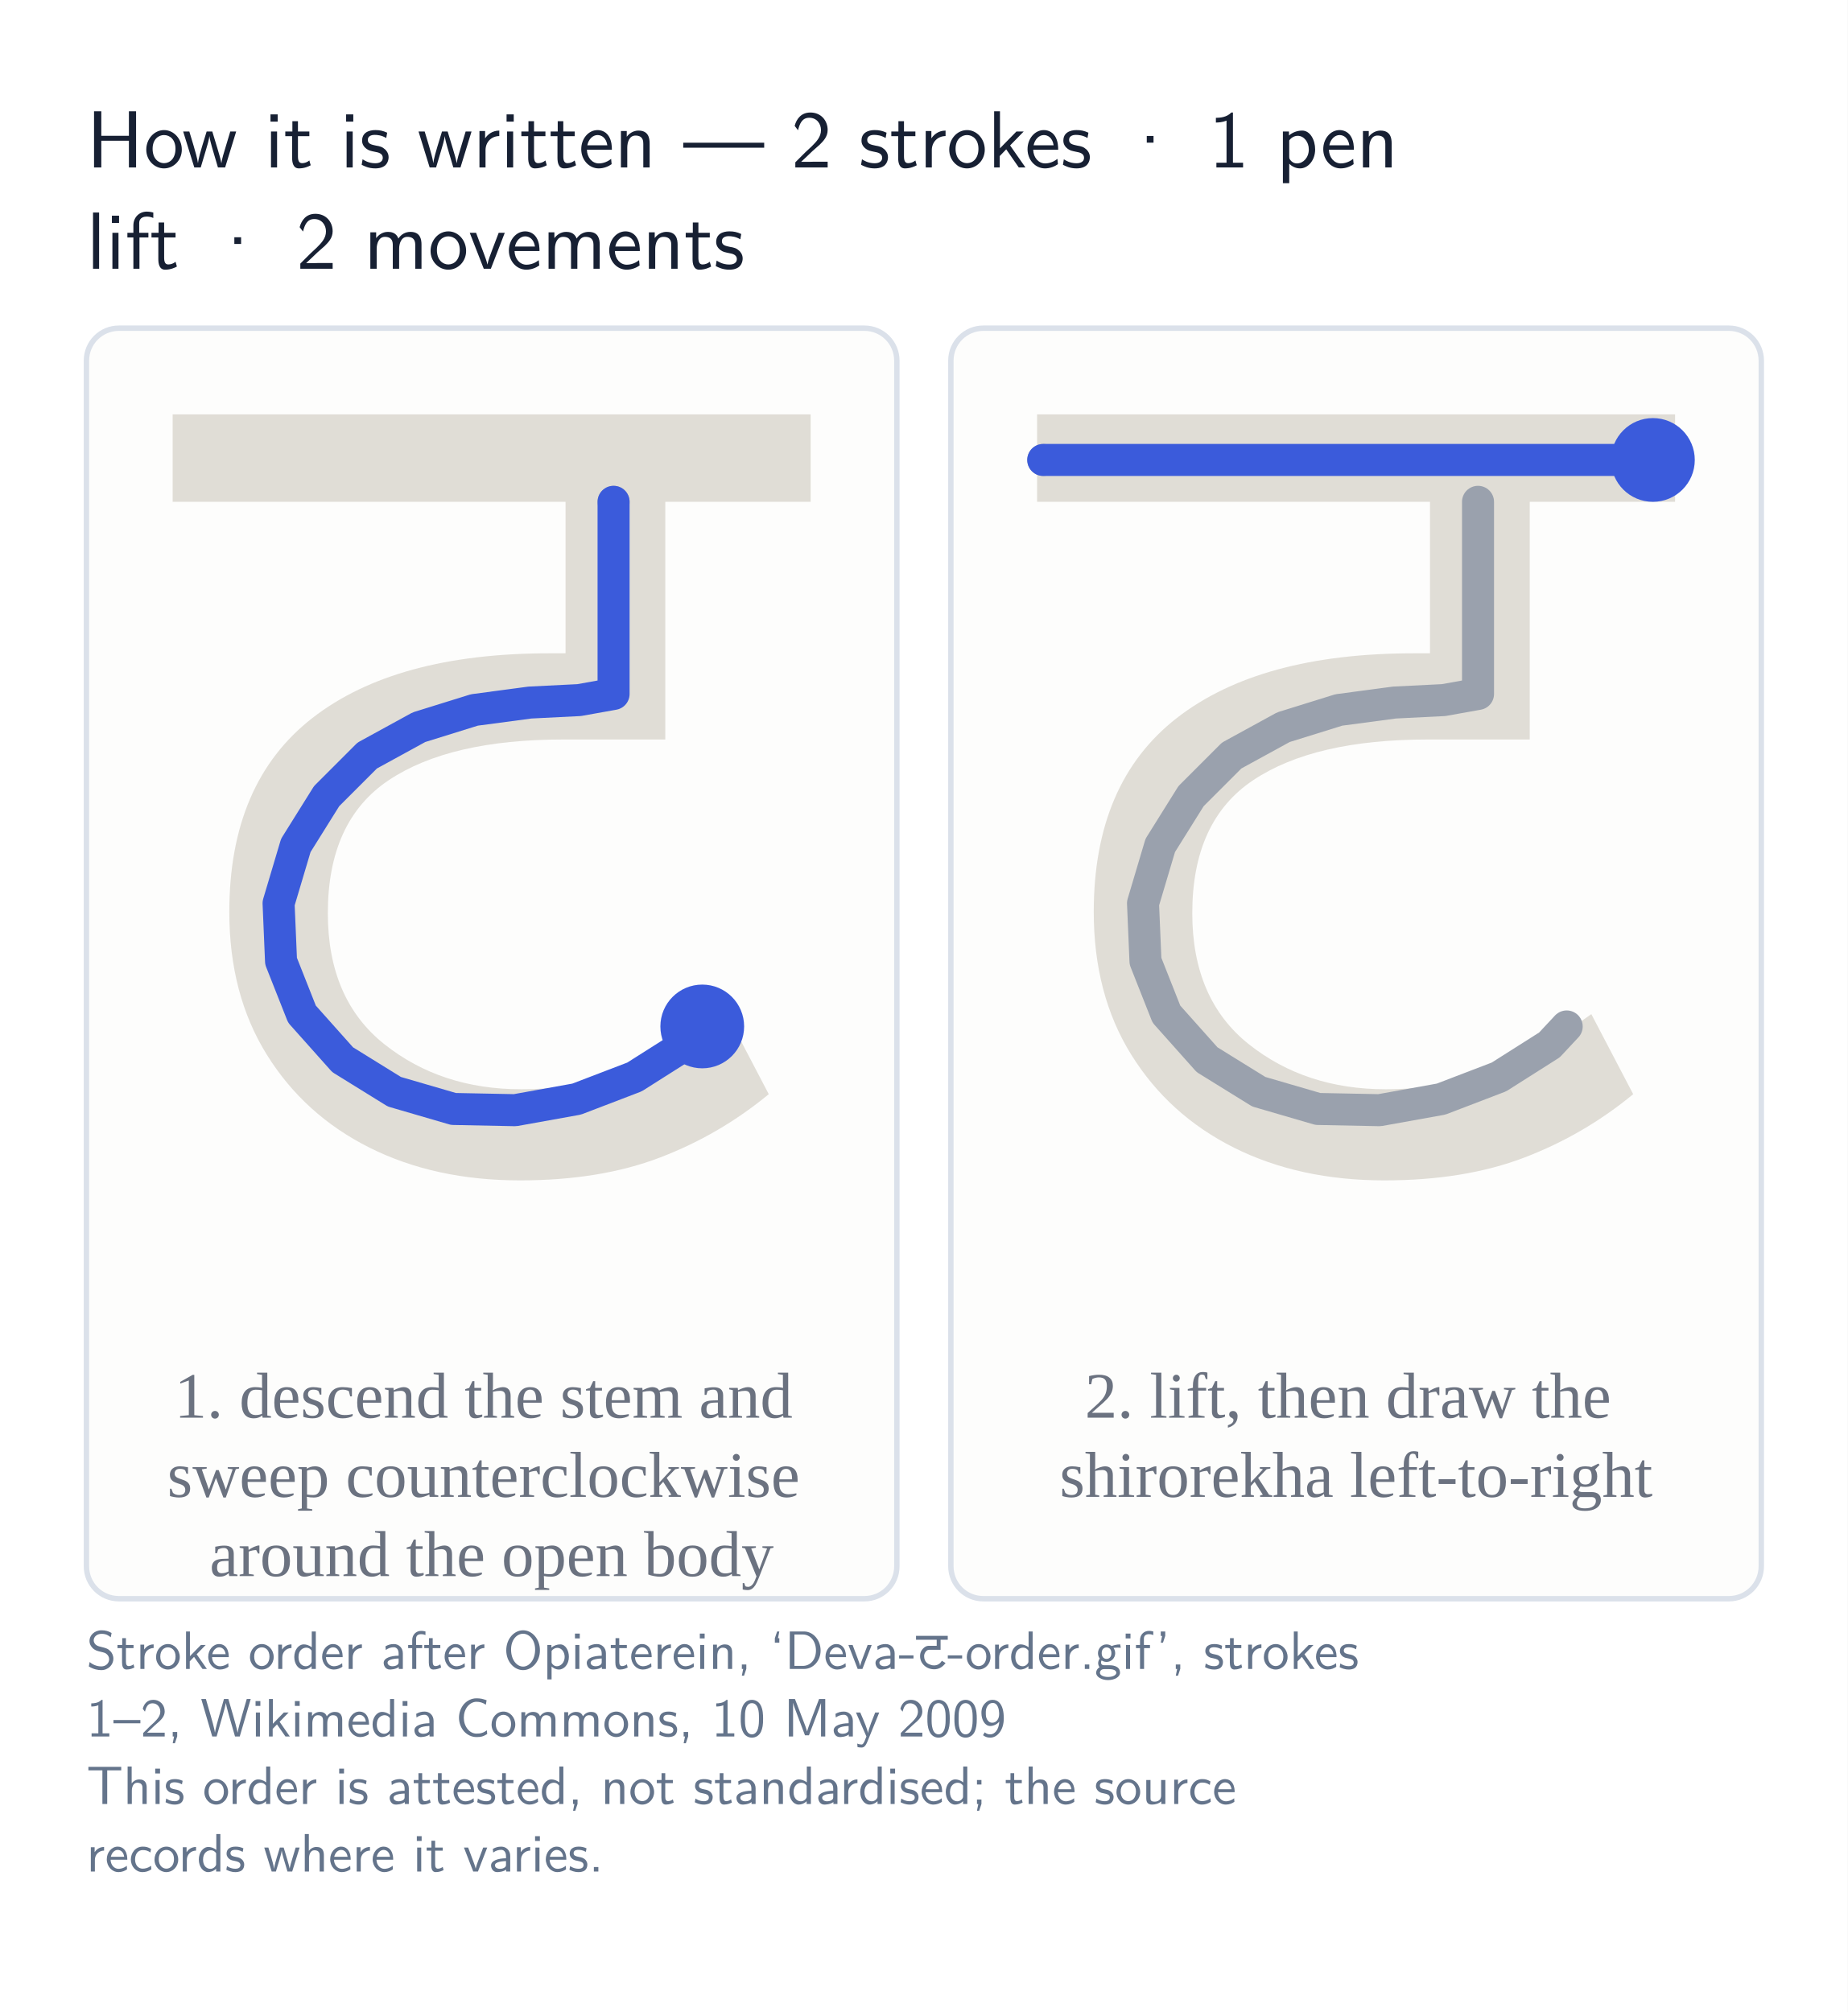
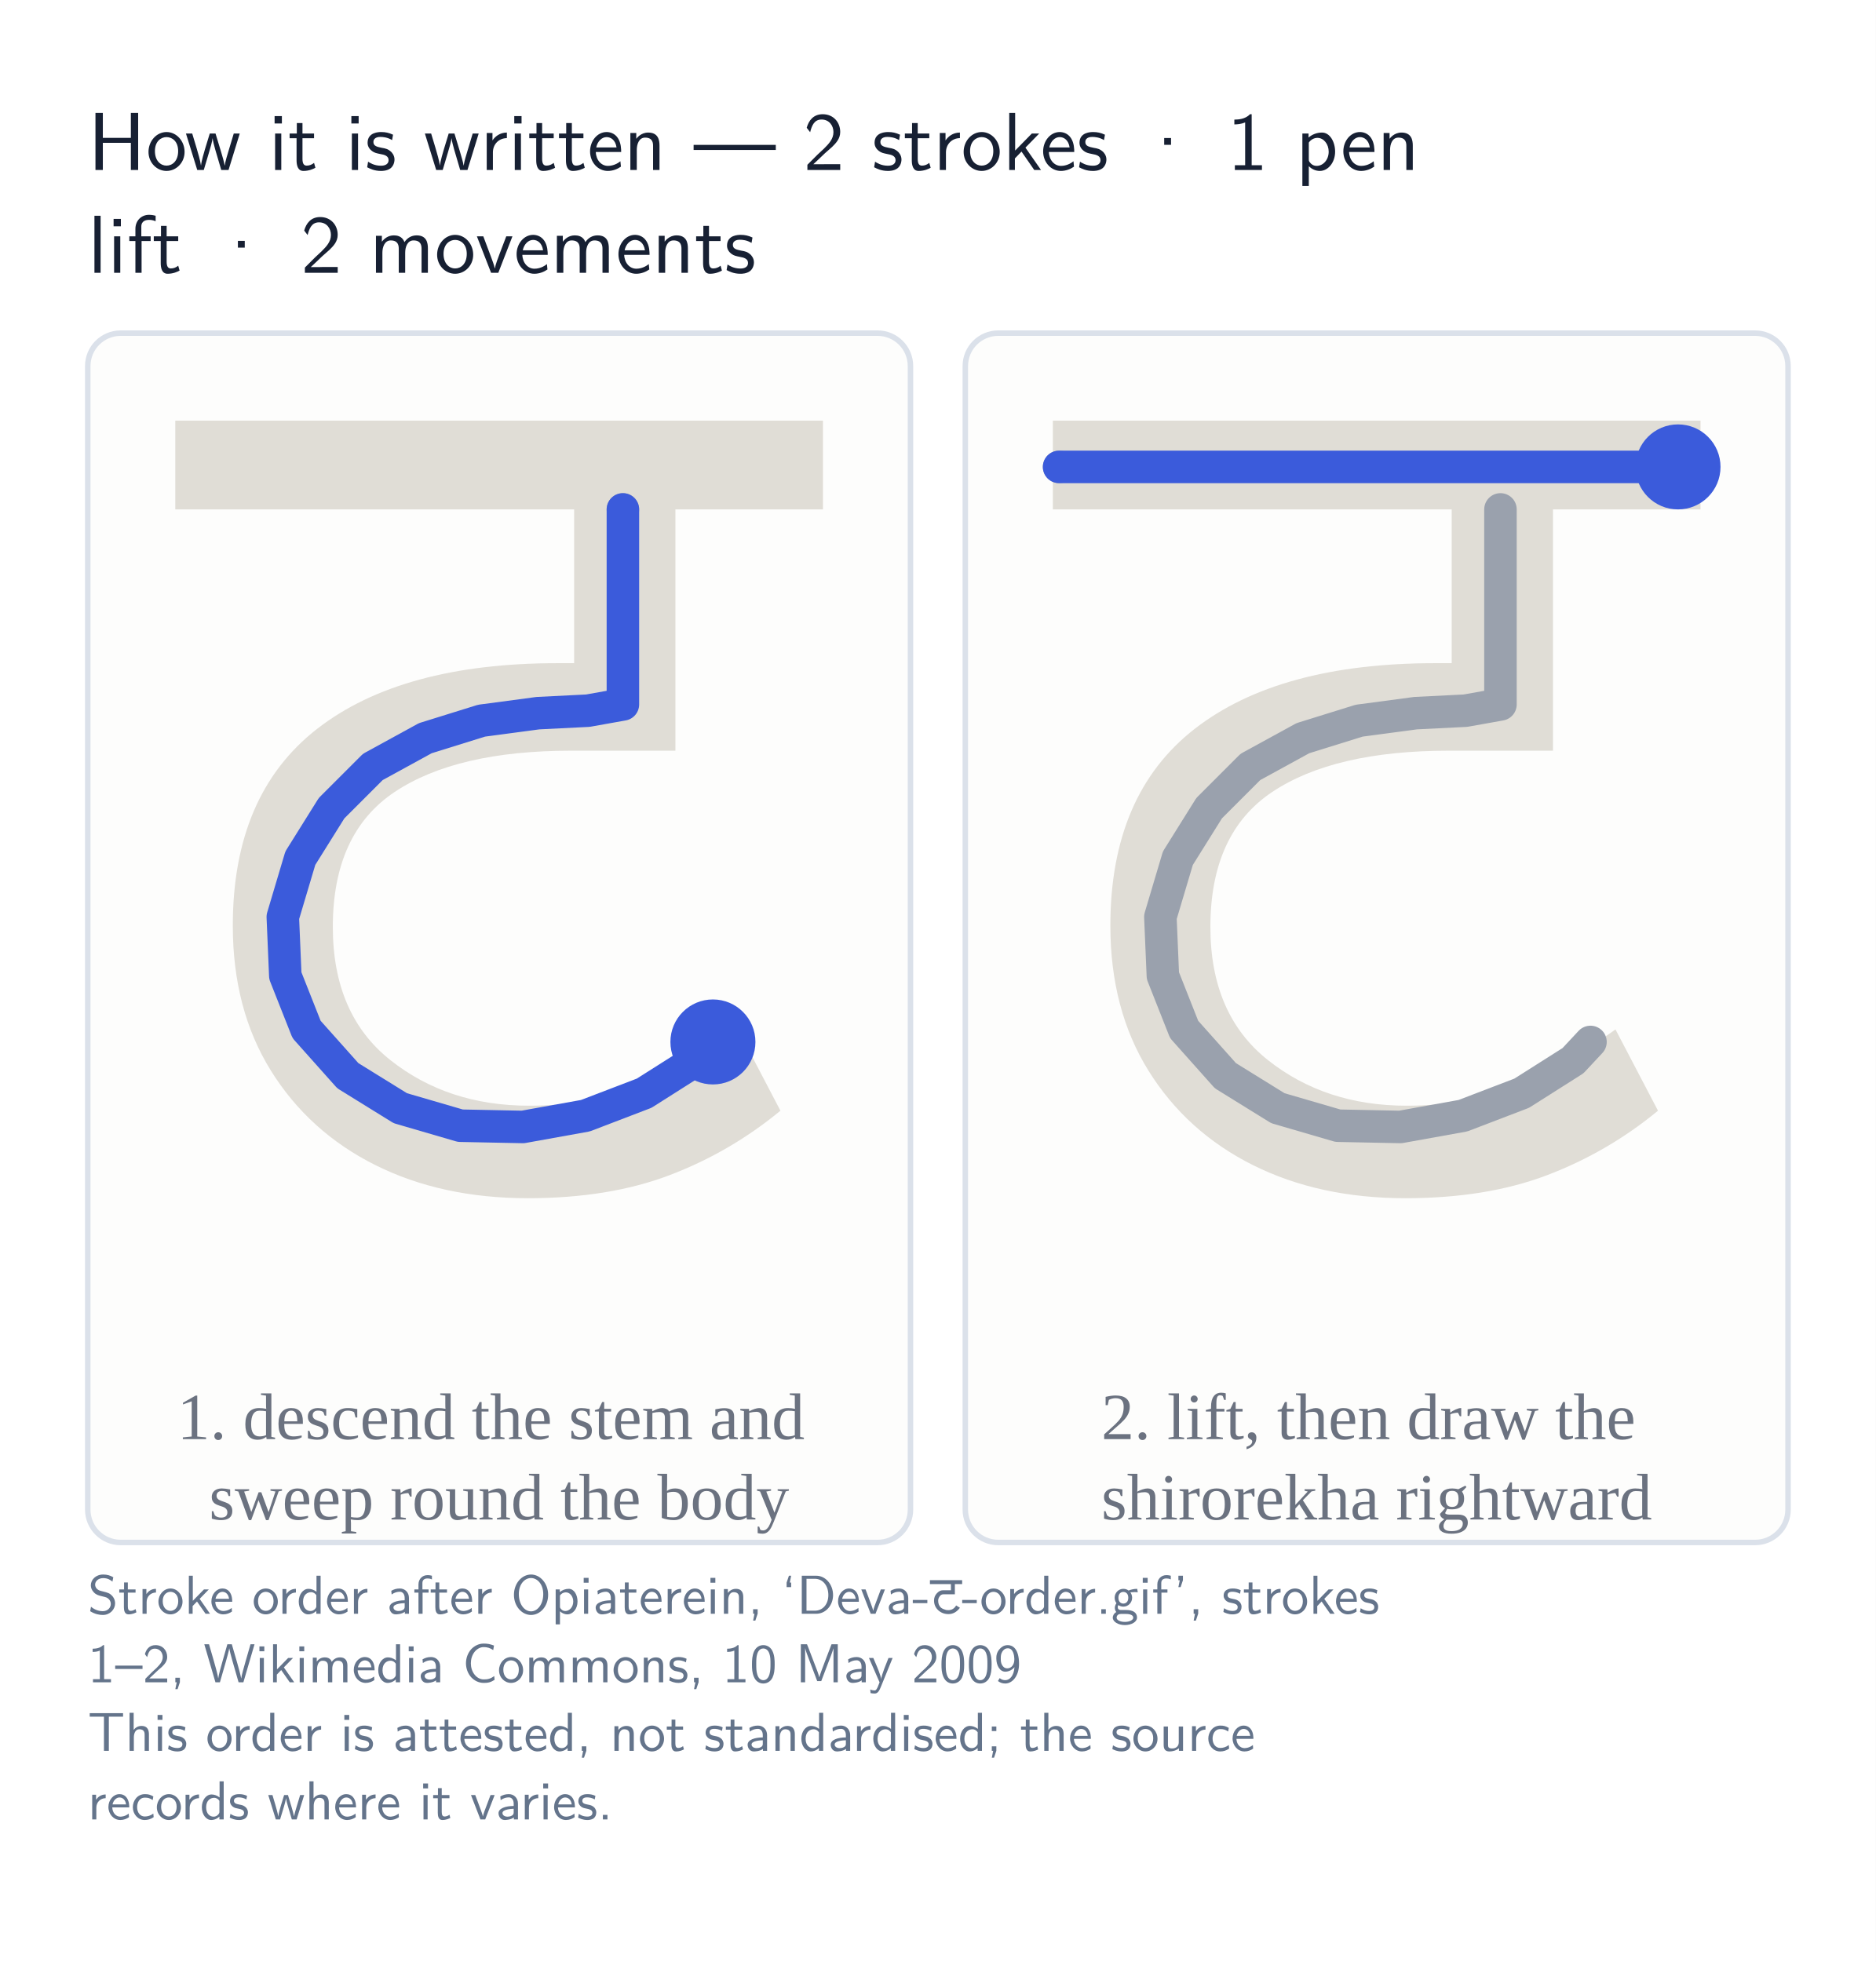
- <svg xmlns="http://www.w3.org/2000/svg" width="342" height="372.44" viewBox="0 0 342 372.44" role="img" aria-label="How to write ट: 2 strokes · 1 pen lift · 2 movements">
-   <rect x="0" y="0" width="342" height="372.44" fill="#ffffff" />
+ <svg xmlns="http://www.w3.org/2000/svg" width="342" height="357.78" viewBox="0 0 342 357.78" role="img" aria-label="How to write ट: 2 strokes · 1 pen lift · 2 movements">
+   <rect x="0" y="0" width="342" height="357.78" fill="#ffffff" />
  <text x="16" y="31" font-family="Latin Modern Sans, sans-serif" font-size="15" fill="#172033">How it is written — 2 strokes · 1 pen</text>
  <text x="16" y="49.75" font-family="Latin Modern Sans, sans-serif" font-size="15" fill="#172033">lift · 2 movements</text>
-   <rect x="16" y="60.75" width="150" height="235.19" rx="6" fill="#fdfdfc" stroke="#dbe1ea" stroke-width="1" />
-   <svg x="16" y="60.75" width="150" height="235.19" viewBox="-70 -692 658 1031.7" preserveAspectRatio="xMidYMid meet" overflow="hidden">
+   <rect x="16" y="60.75" width="150" height="220.53" rx="6" fill="#fdfdfc" stroke="#dbe1ea" stroke-width="1" />
+   <svg x="16" y="60.75" width="150" height="220.53" viewBox="-70 -692 658 967.4" preserveAspectRatio="xMidYMid meet" overflow="hidden">
    <g transform="scale(1,-1)">
      <path class="ductus__glyph" d="M518 551L400 551L400 358L317 358Q225 358 175.5 325Q126 292 126 217Q126 147 172 110.5Q218 74 283 74Q330 74 368.5 89Q407 104 450 135L484 70Q444 37 395.5 18.5Q347 0 282 0Q213 0 160 26.5Q107 53 76.5 102Q46 151 46 218Q46 323 113.5 375.5Q181 428 306 428L348 428L319 404L319 551L0 551L0 622L518 622L518 551Z" fill="#e0ddd6" fill-rule="nonzero" />
      <path class="ductus__done" d="M358 551 L358 551" fill="none" stroke="#9aa1ad" stroke-width="26" stroke-linecap="round" stroke-linejoin="round" />
      <path class="ductus__pen" d="M358 551 L358 500 L358 445 L358 395 L330 390 L290 388 L245 382 L200 368 L158 345 L125 312 L100 272 L86 225 L88 178 L105 135 L138 98 L180 72 L228 58 L278 57 L328 66 L375 84 L416 110 L430 125" fill="none" stroke="#3b5bdb" stroke-width="26" stroke-linecap="round" stroke-linejoin="round" />
      <circle class="ductus__tip" cx="430" cy="125" r="34" fill="#3b5bdb" />
    </g>
    <text class="ductus__caption" x="259" y="192.7" text-anchor="middle" font-size="52.7" fill="#6b7280">
      <tspan x="259" y="192.7">1. descend the stem and</tspan>
-       <tspan x="259" y="257">sweep counterclockwise</tspan>
-       <tspan x="259" y="321.3">around the open body</tspan>
+       <tspan x="259" y="257">sweep round the body</tspan>
    </text>
  </svg>
-   <rect x="176" y="60.75" width="150" height="235.19" rx="6" fill="#fdfdfc" stroke="#dbe1ea" stroke-width="1" />
-   <svg x="176" y="60.75" width="150" height="235.19" viewBox="-70 -692 658 1031.7" preserveAspectRatio="xMidYMid meet" overflow="hidden">
+   <rect x="176" y="60.75" width="150" height="220.53" rx="6" fill="#fdfdfc" stroke="#dbe1ea" stroke-width="1" />
+   <svg x="176" y="60.75" width="150" height="220.53" viewBox="-70 -692 658 967.4" preserveAspectRatio="xMidYMid meet" overflow="hidden">
    <g transform="scale(1,-1)">
      <path class="ductus__glyph" d="M518 551L400 551L400 358L317 358Q225 358 175.5 325Q126 292 126 217Q126 147 172 110.5Q218 74 283 74Q330 74 368.5 89Q407 104 450 135L484 70Q444 37 395.5 18.5Q347 0 282 0Q213 0 160 26.5Q107 53 76.5 102Q46 151 46 218Q46 323 113.5 375.5Q181 428 306 428L348 428L319 404L319 551L0 551L0 622L518 622L518 551Z" fill="#e0ddd6" fill-rule="nonzero" />
      <path class="ductus__done" d="M358 551 L358 500 L358 445 L358 395 L330 390 L290 388 L245 382 L200 368 L158 345 L125 312 L100 272 L86 225 L88 178 L105 135 L138 98 L180 72 L228 58 L278 57 L328 66 L375 84 L416 110 L430 125" fill="none" stroke="#9aa1ad" stroke-width="26" stroke-linecap="round" stroke-linejoin="round" />
      <path class="ductus__done" d="M5 585 L5 585" fill="none" stroke="#9aa1ad" stroke-width="26" stroke-linecap="round" stroke-linejoin="round" />
      <path class="ductus__pen" d="M5 585 L75 585 L145 585 L215 585 L285 585 L355 585 L425 585 L500 585" fill="none" stroke="#3b5bdb" stroke-width="26" stroke-linecap="round" stroke-linejoin="round" />
      <circle class="ductus__tip" cx="500" cy="585" r="34" fill="#3b5bdb" />
    </g>
    <text class="ductus__caption" x="259" y="192.7" text-anchor="middle" font-size="52.7" fill="#6b7280">
      <tspan x="259" y="192.7">2. lift, then draw the</tspan>
-       <tspan x="259" y="257">shirorekha left-to-right</tspan>
+       <tspan x="259" y="257">shirorekha rightward</tspan>
    </text>
  </svg>
-   <text x="16" y="308.94" font-family="Latin Modern Sans, sans-serif" font-size="10" fill="#64748b">Stroke order after Opiaterein, ‘Deva-ट-order.gif’, strokes</text>
-   <text x="16" y="321.44" font-family="Latin Modern Sans, sans-serif" font-size="10" fill="#64748b">1–2, Wikimedia Commons, 10 May 2009</text>
-   <text x="16" y="333.94" font-family="Latin Modern Sans, sans-serif" font-size="10" fill="#64748b">This order is attested, not standardised; the source</text>
-   <text x="16" y="346.44" font-family="Latin Modern Sans, sans-serif" font-size="10" fill="#64748b">records where it varies.</text>
+   <text x="16" y="294.28" font-family="Latin Modern Sans, sans-serif" font-size="10" fill="#64748b">Stroke order after Opiaterein, ‘Deva-ट-order.gif’, strokes</text>
+   <text x="16" y="306.78" font-family="Latin Modern Sans, sans-serif" font-size="10" fill="#64748b">1–2, Wikimedia Commons, 10 May 2009</text>
+   <text x="16" y="319.28" font-family="Latin Modern Sans, sans-serif" font-size="10" fill="#64748b">This order is attested, not standardised; the source</text>
+   <text x="16" y="331.78" font-family="Latin Modern Sans, sans-serif" font-size="10" fill="#64748b">records where it varies.</text>
</svg>
